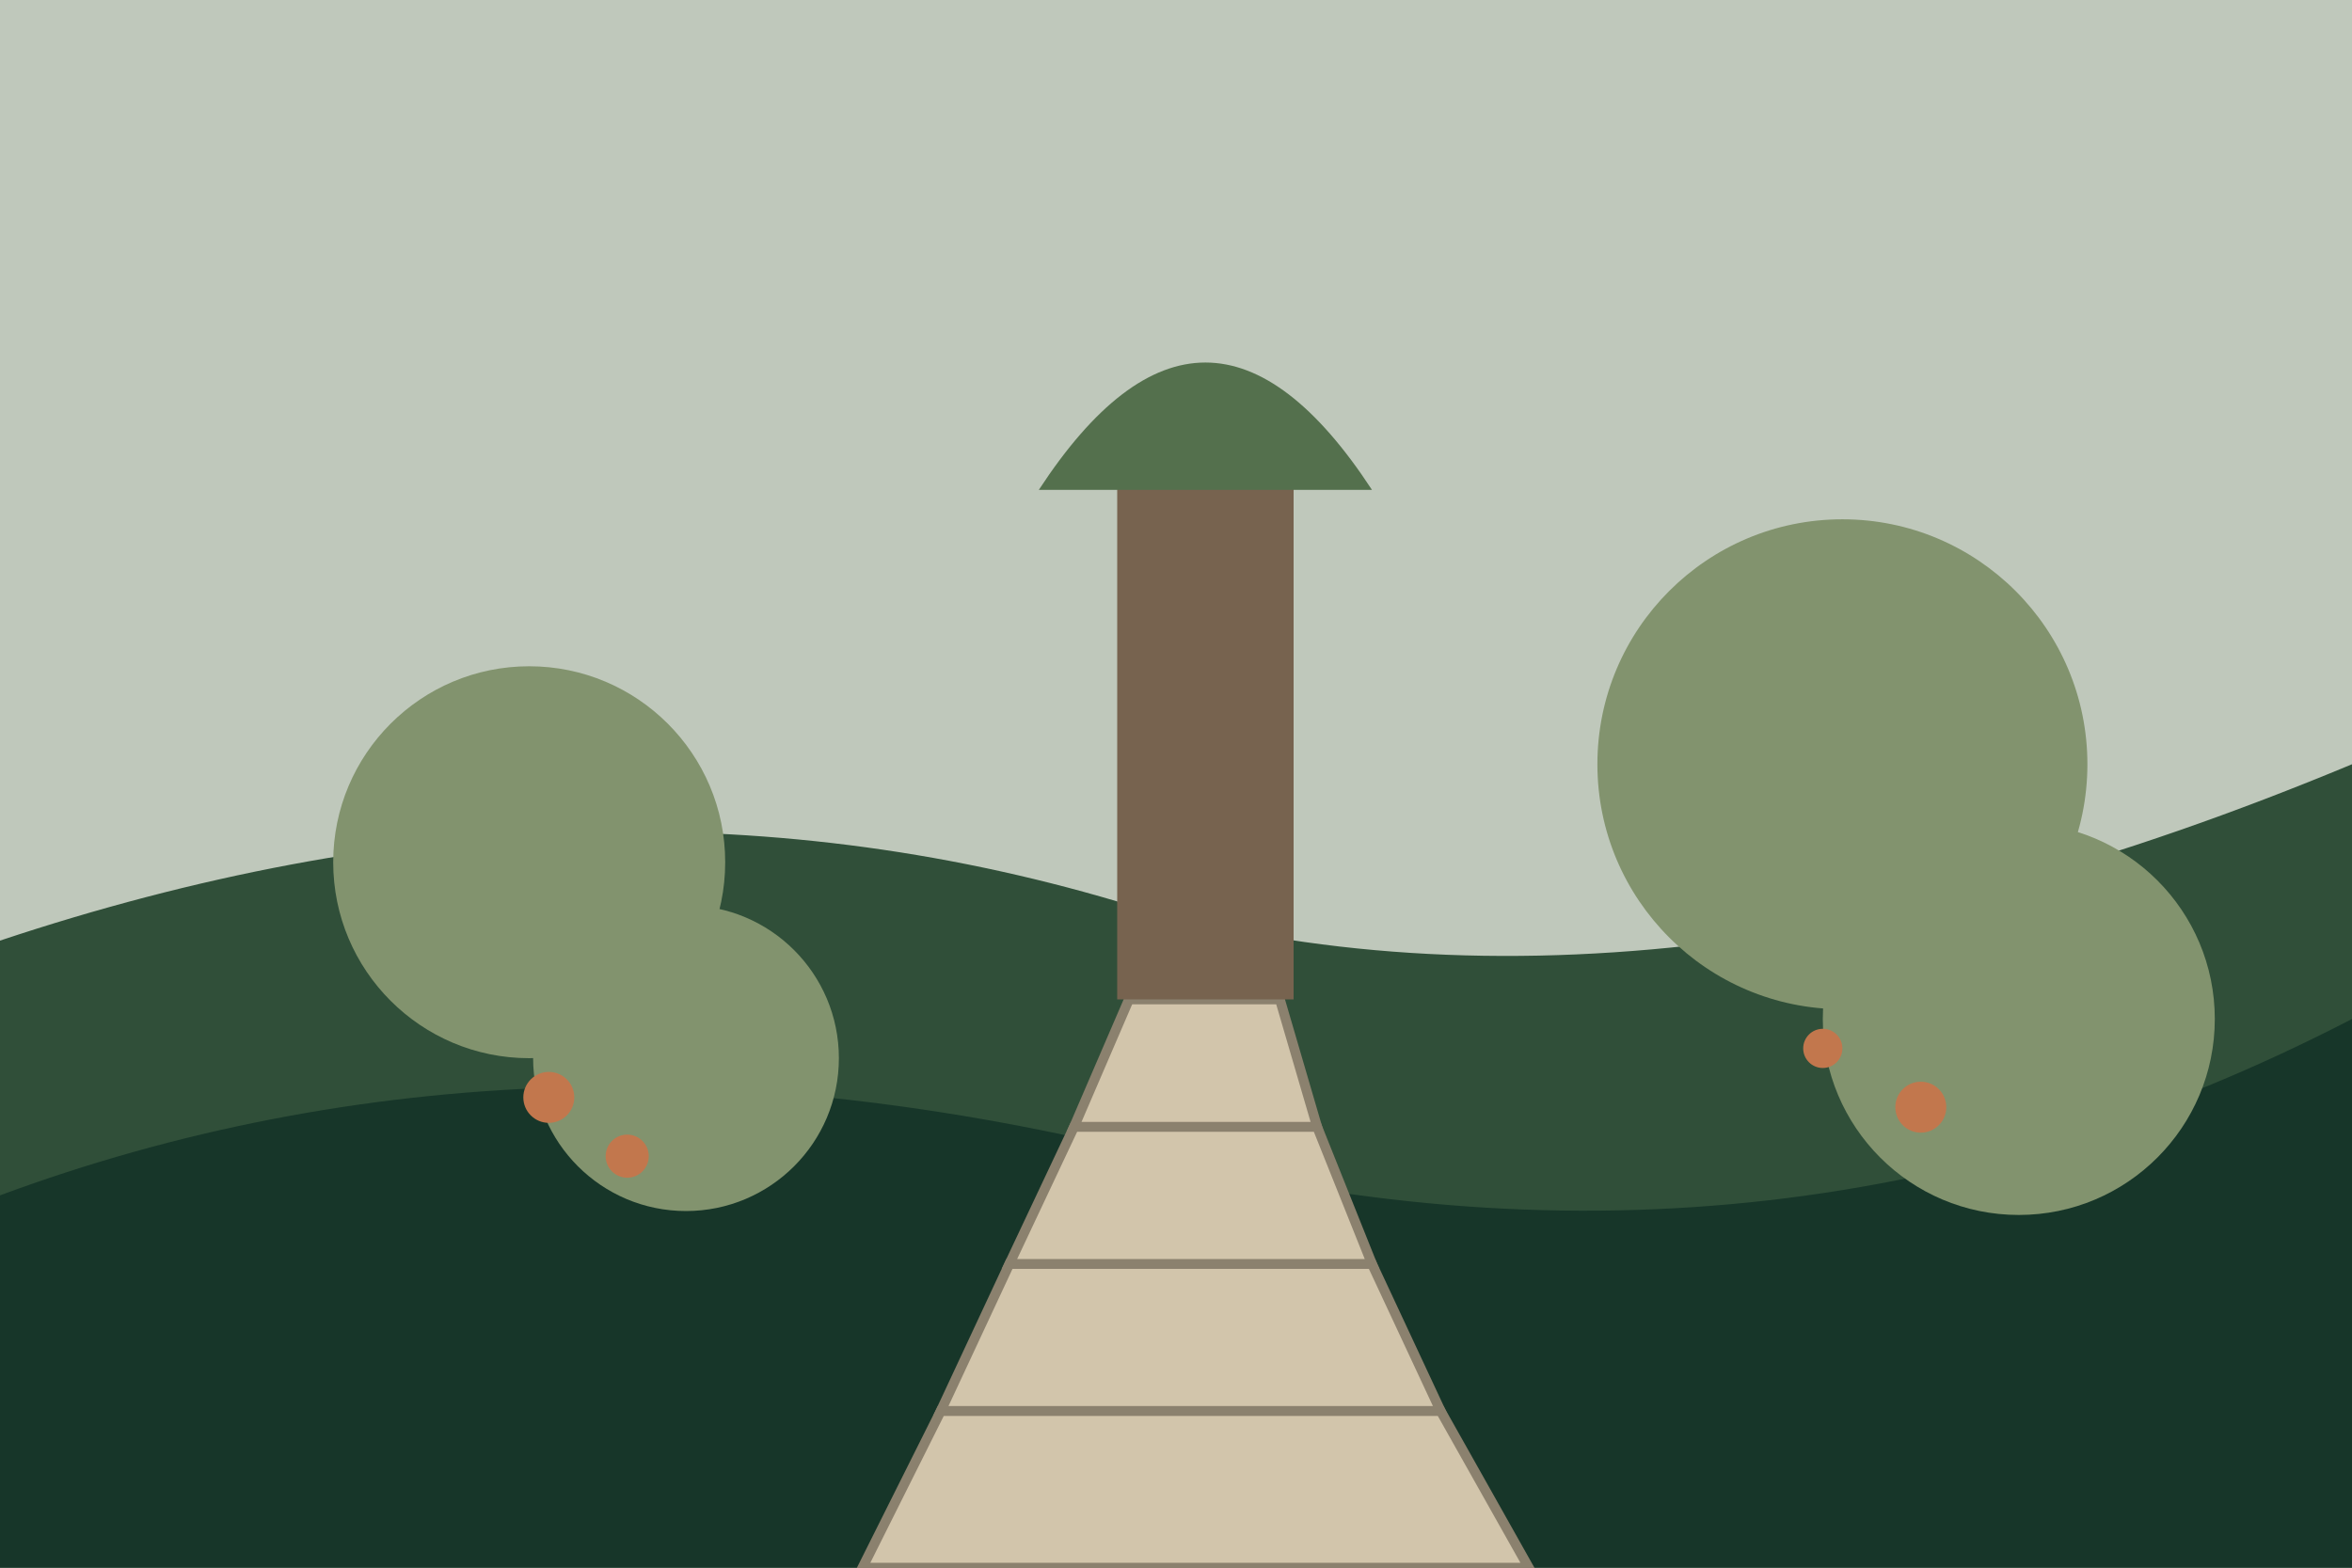
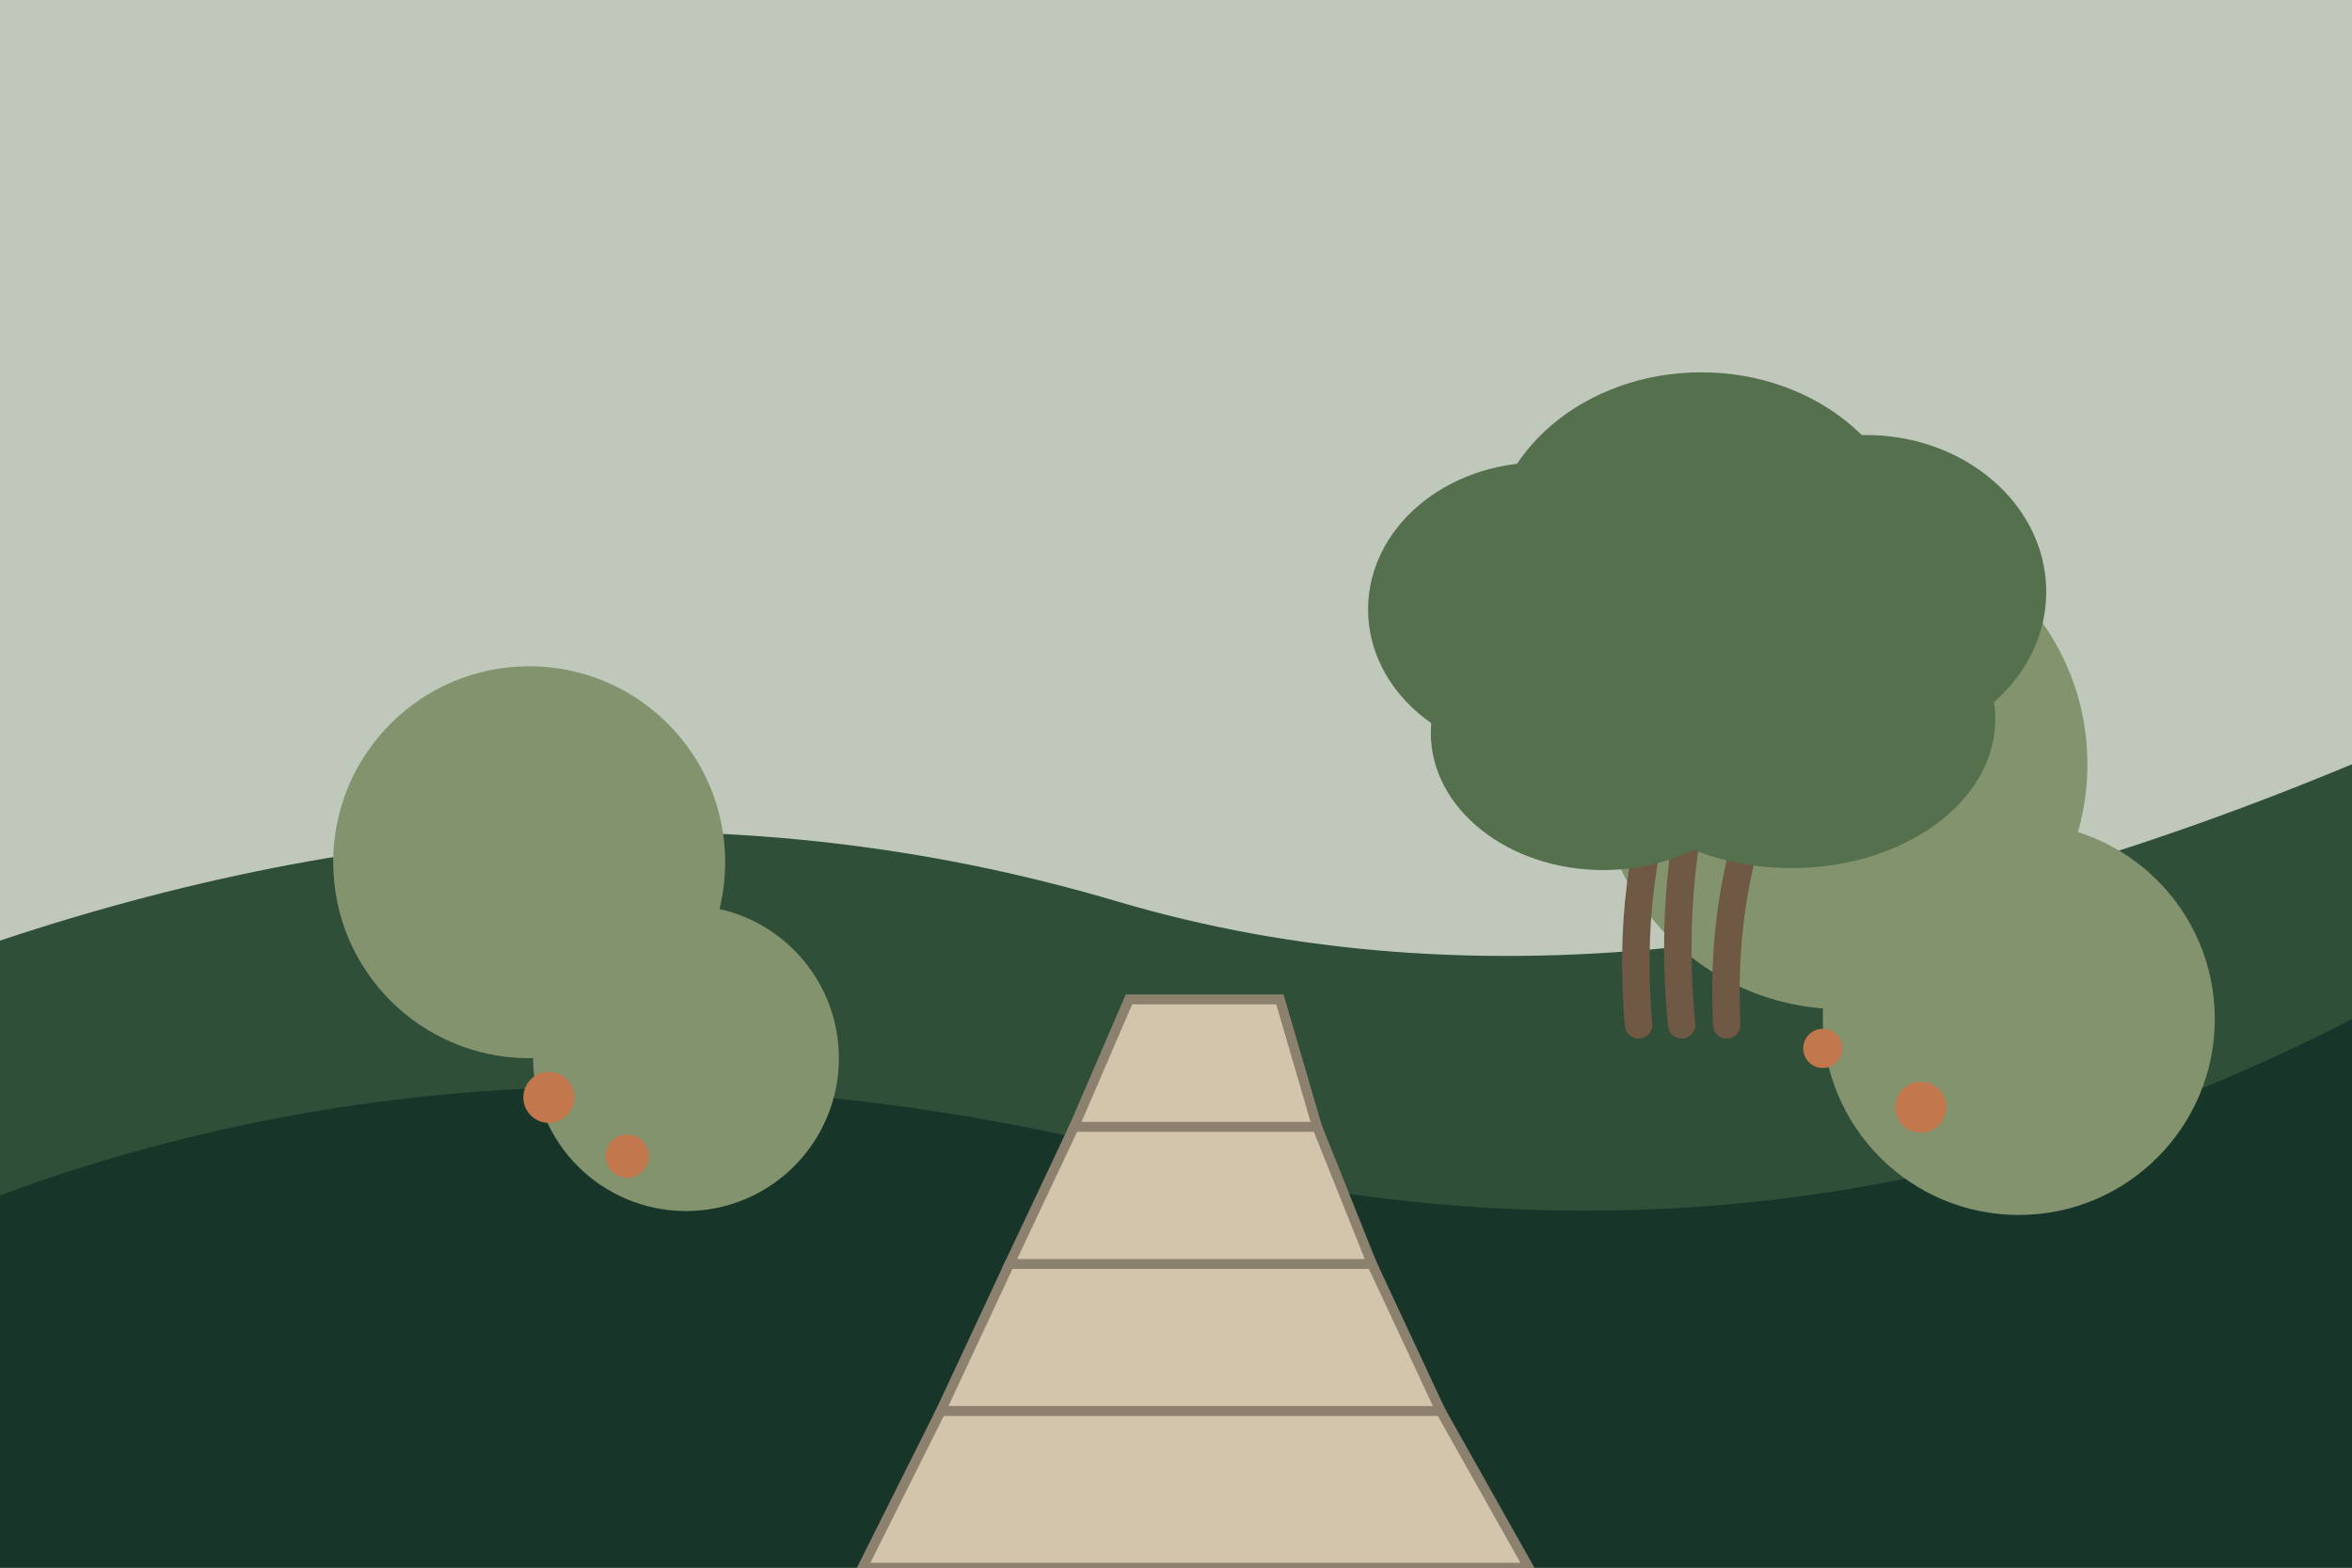
<svg xmlns="http://www.w3.org/2000/svg" viewBox="0 0 1200 800">
  <rect width="1200" height="800" fill="#bfc8bb" />
  <path d="M0 480 Q300 380 570 460 T1200 390 V800 H0Z" fill="#304f39" />
  <path d="M0 610 Q270 510 590 590 T1200 520 V800 H0Z" fill="#173629" />
  <g fill="#d2c5ab" stroke="#8b816e" stroke-width="5">
    <path d="M440 800 780 800 735 720 480 720Z" />
    <path d="M480 720 735 720 700 645 515 645Z" />
    <path d="M515 645 700 645 672 575 548 575Z" />
    <path d="M548 575 672 575 653 510 576 510Z" />
  </g>
  <g fill="#82936e">
    <circle cx="270" cy="440" r="100" />
    <circle cx="350" cy="540" r="78" />
    <circle cx="940" cy="390" r="125" />
    <circle cx="1030" cy="520" r="100" />
  </g>
  <g fill="#c2774d">
    <circle cx="280" cy="560" r="13" />
    <circle cx="320" cy="590" r="11" />
    <circle cx="930" cy="535" r="10" />
    <circle cx="980" cy="565" r="13" />
  </g>
-   <rect x="570" y="240" width="90" height="270" fill="#77634f" />
-   <path d="M530 250 Q615 120 700 250" fill="#54704d" />
+   <g fill="none" stroke="#6f5844" stroke-linecap="round" stroke-width="14">
+     <path d="M836 523 C832 476 836 429 856 378" />
+     <path d="M858 523 C852 463 860 410 878 352" />
+     <path d="M881 523 C878 463 891 414 914 372" />
+     <path d="M849 429 C821 395 804 362 798 329" stroke-width="10" />
+     <path d="M890 420 C917 381 928 341 930 302" stroke-width="10" />
+   </g>
+   <g fill="#54704d">
+     <ellipse cx="786" cy="311" rx="88" ry="75" />
+     <ellipse cx="868" cy="282" rx="108" ry="92" />
+     <ellipse cx="952" cy="302" rx="92" ry="80" />
+     <ellipse cx="818" cy="374" rx="88" ry="70" />
+     <ellipse cx="914" cy="367" rx="104" ry="76" />
+   </g>
</svg>
